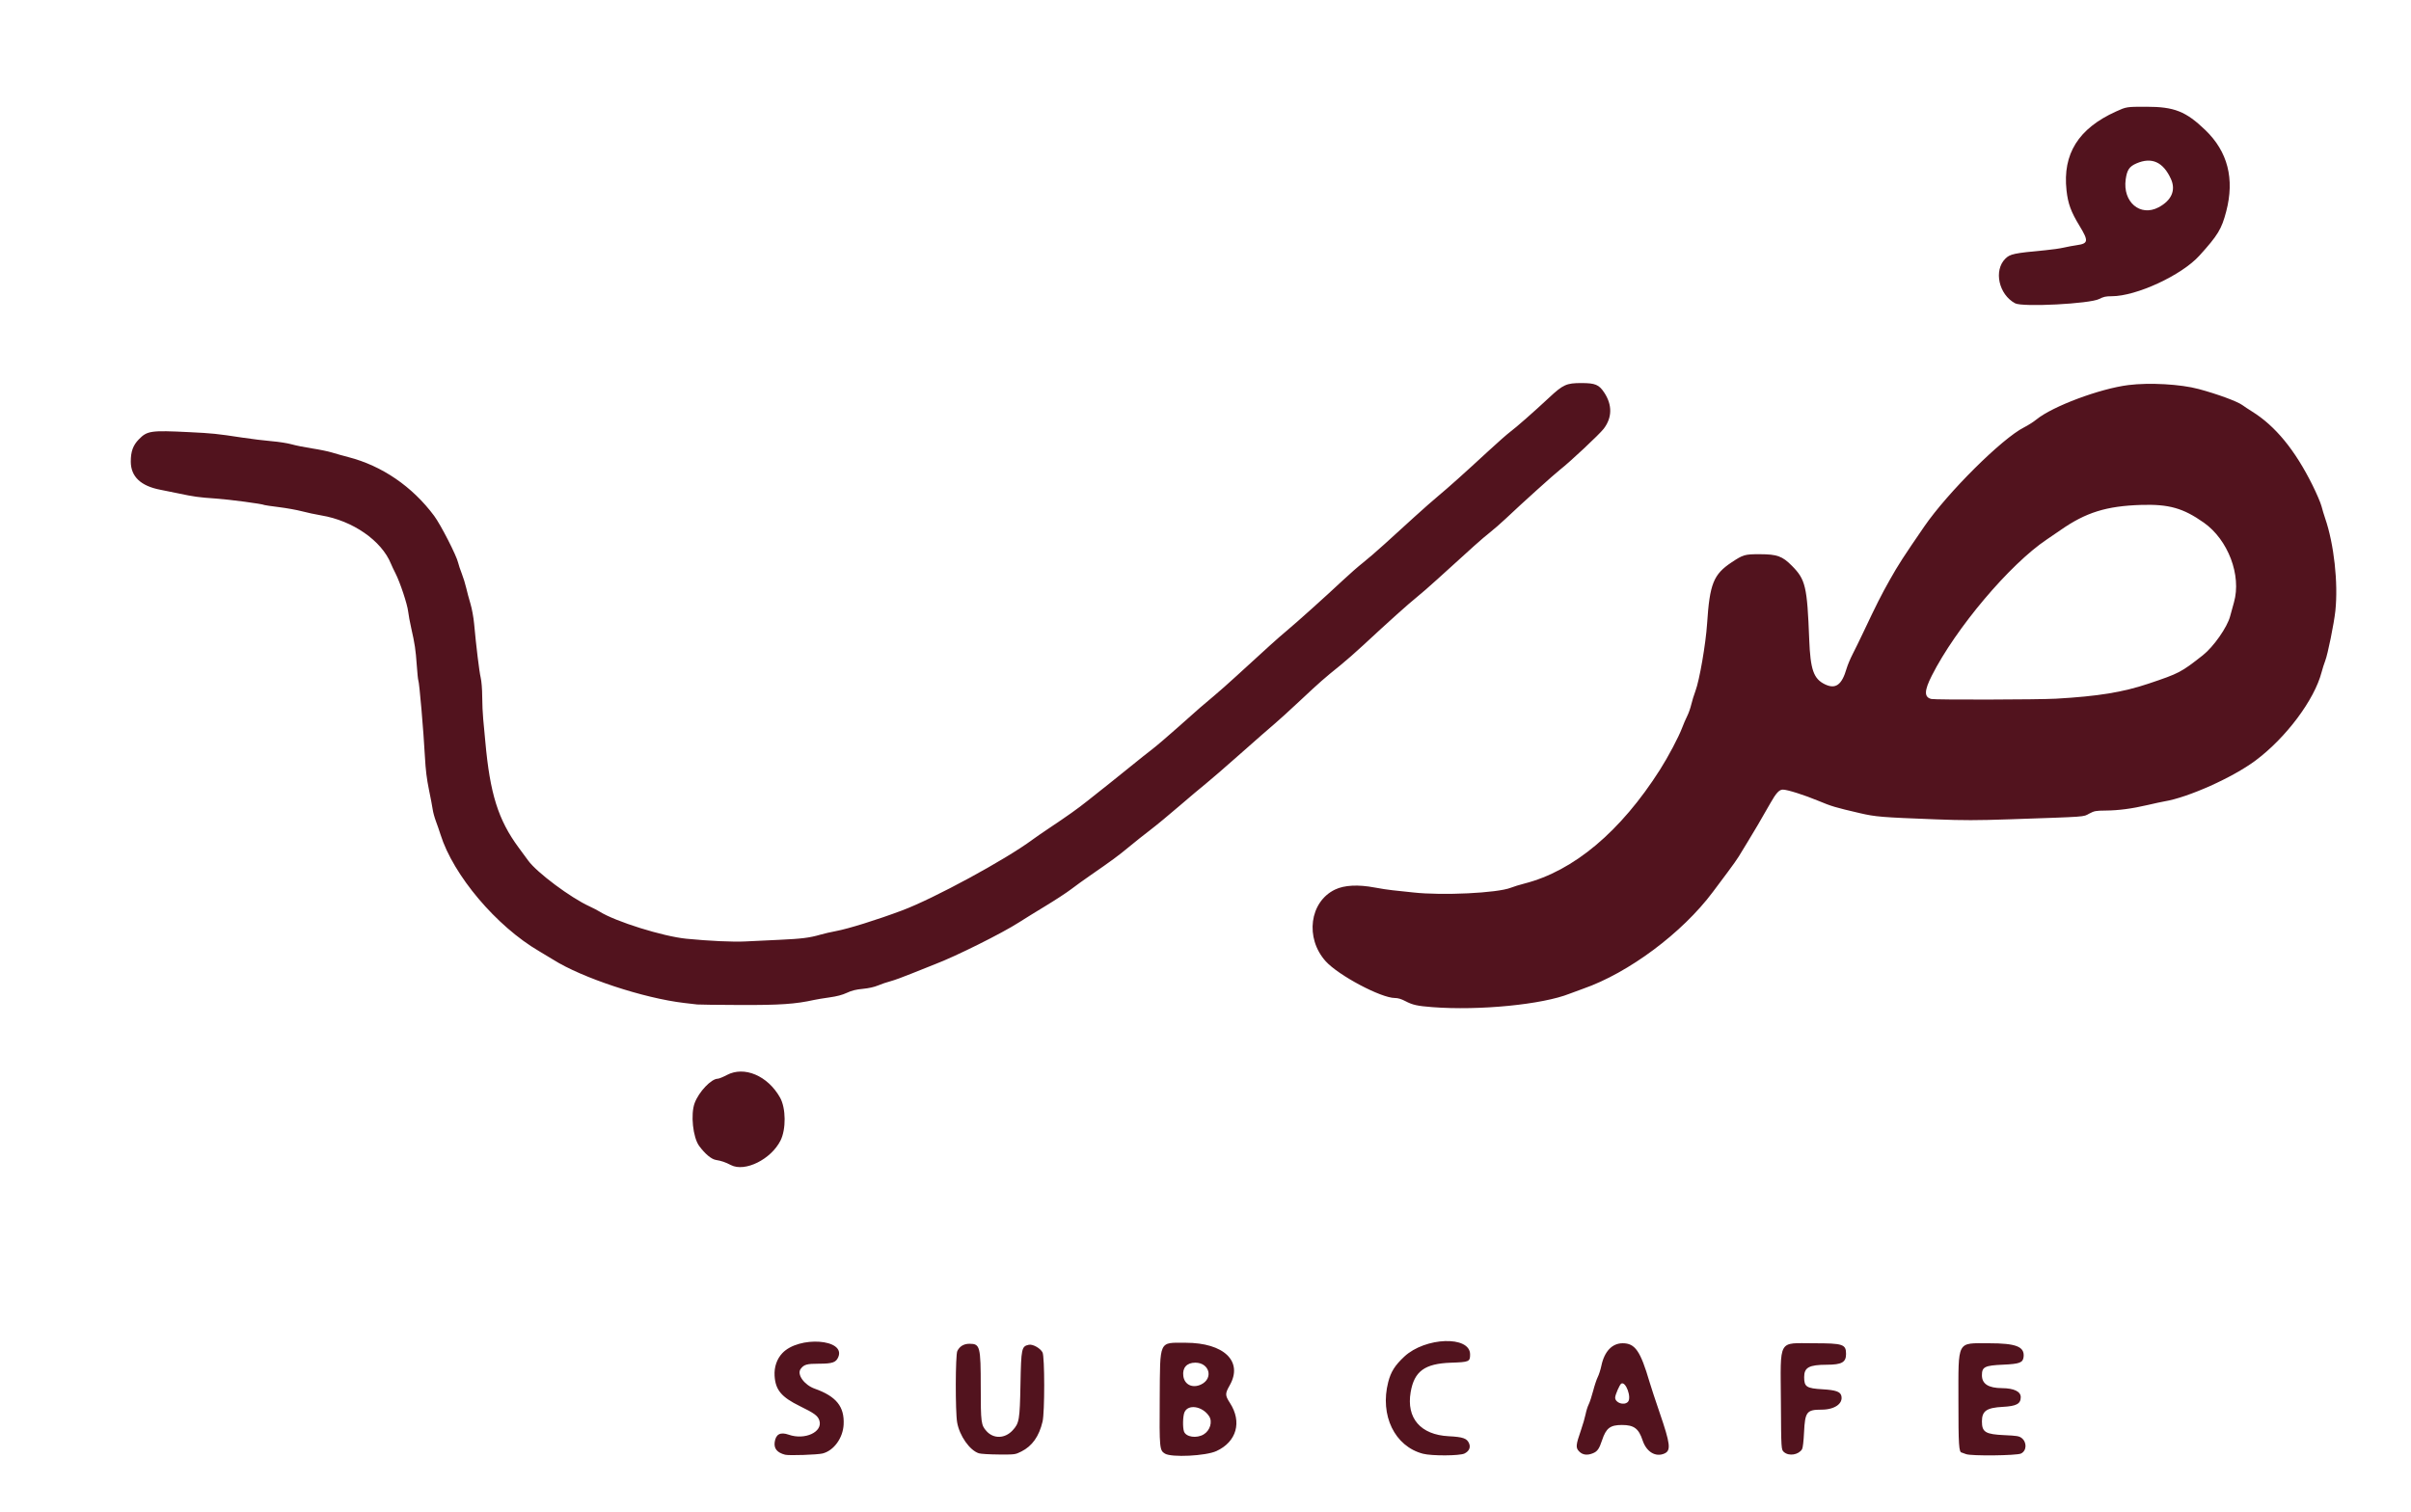
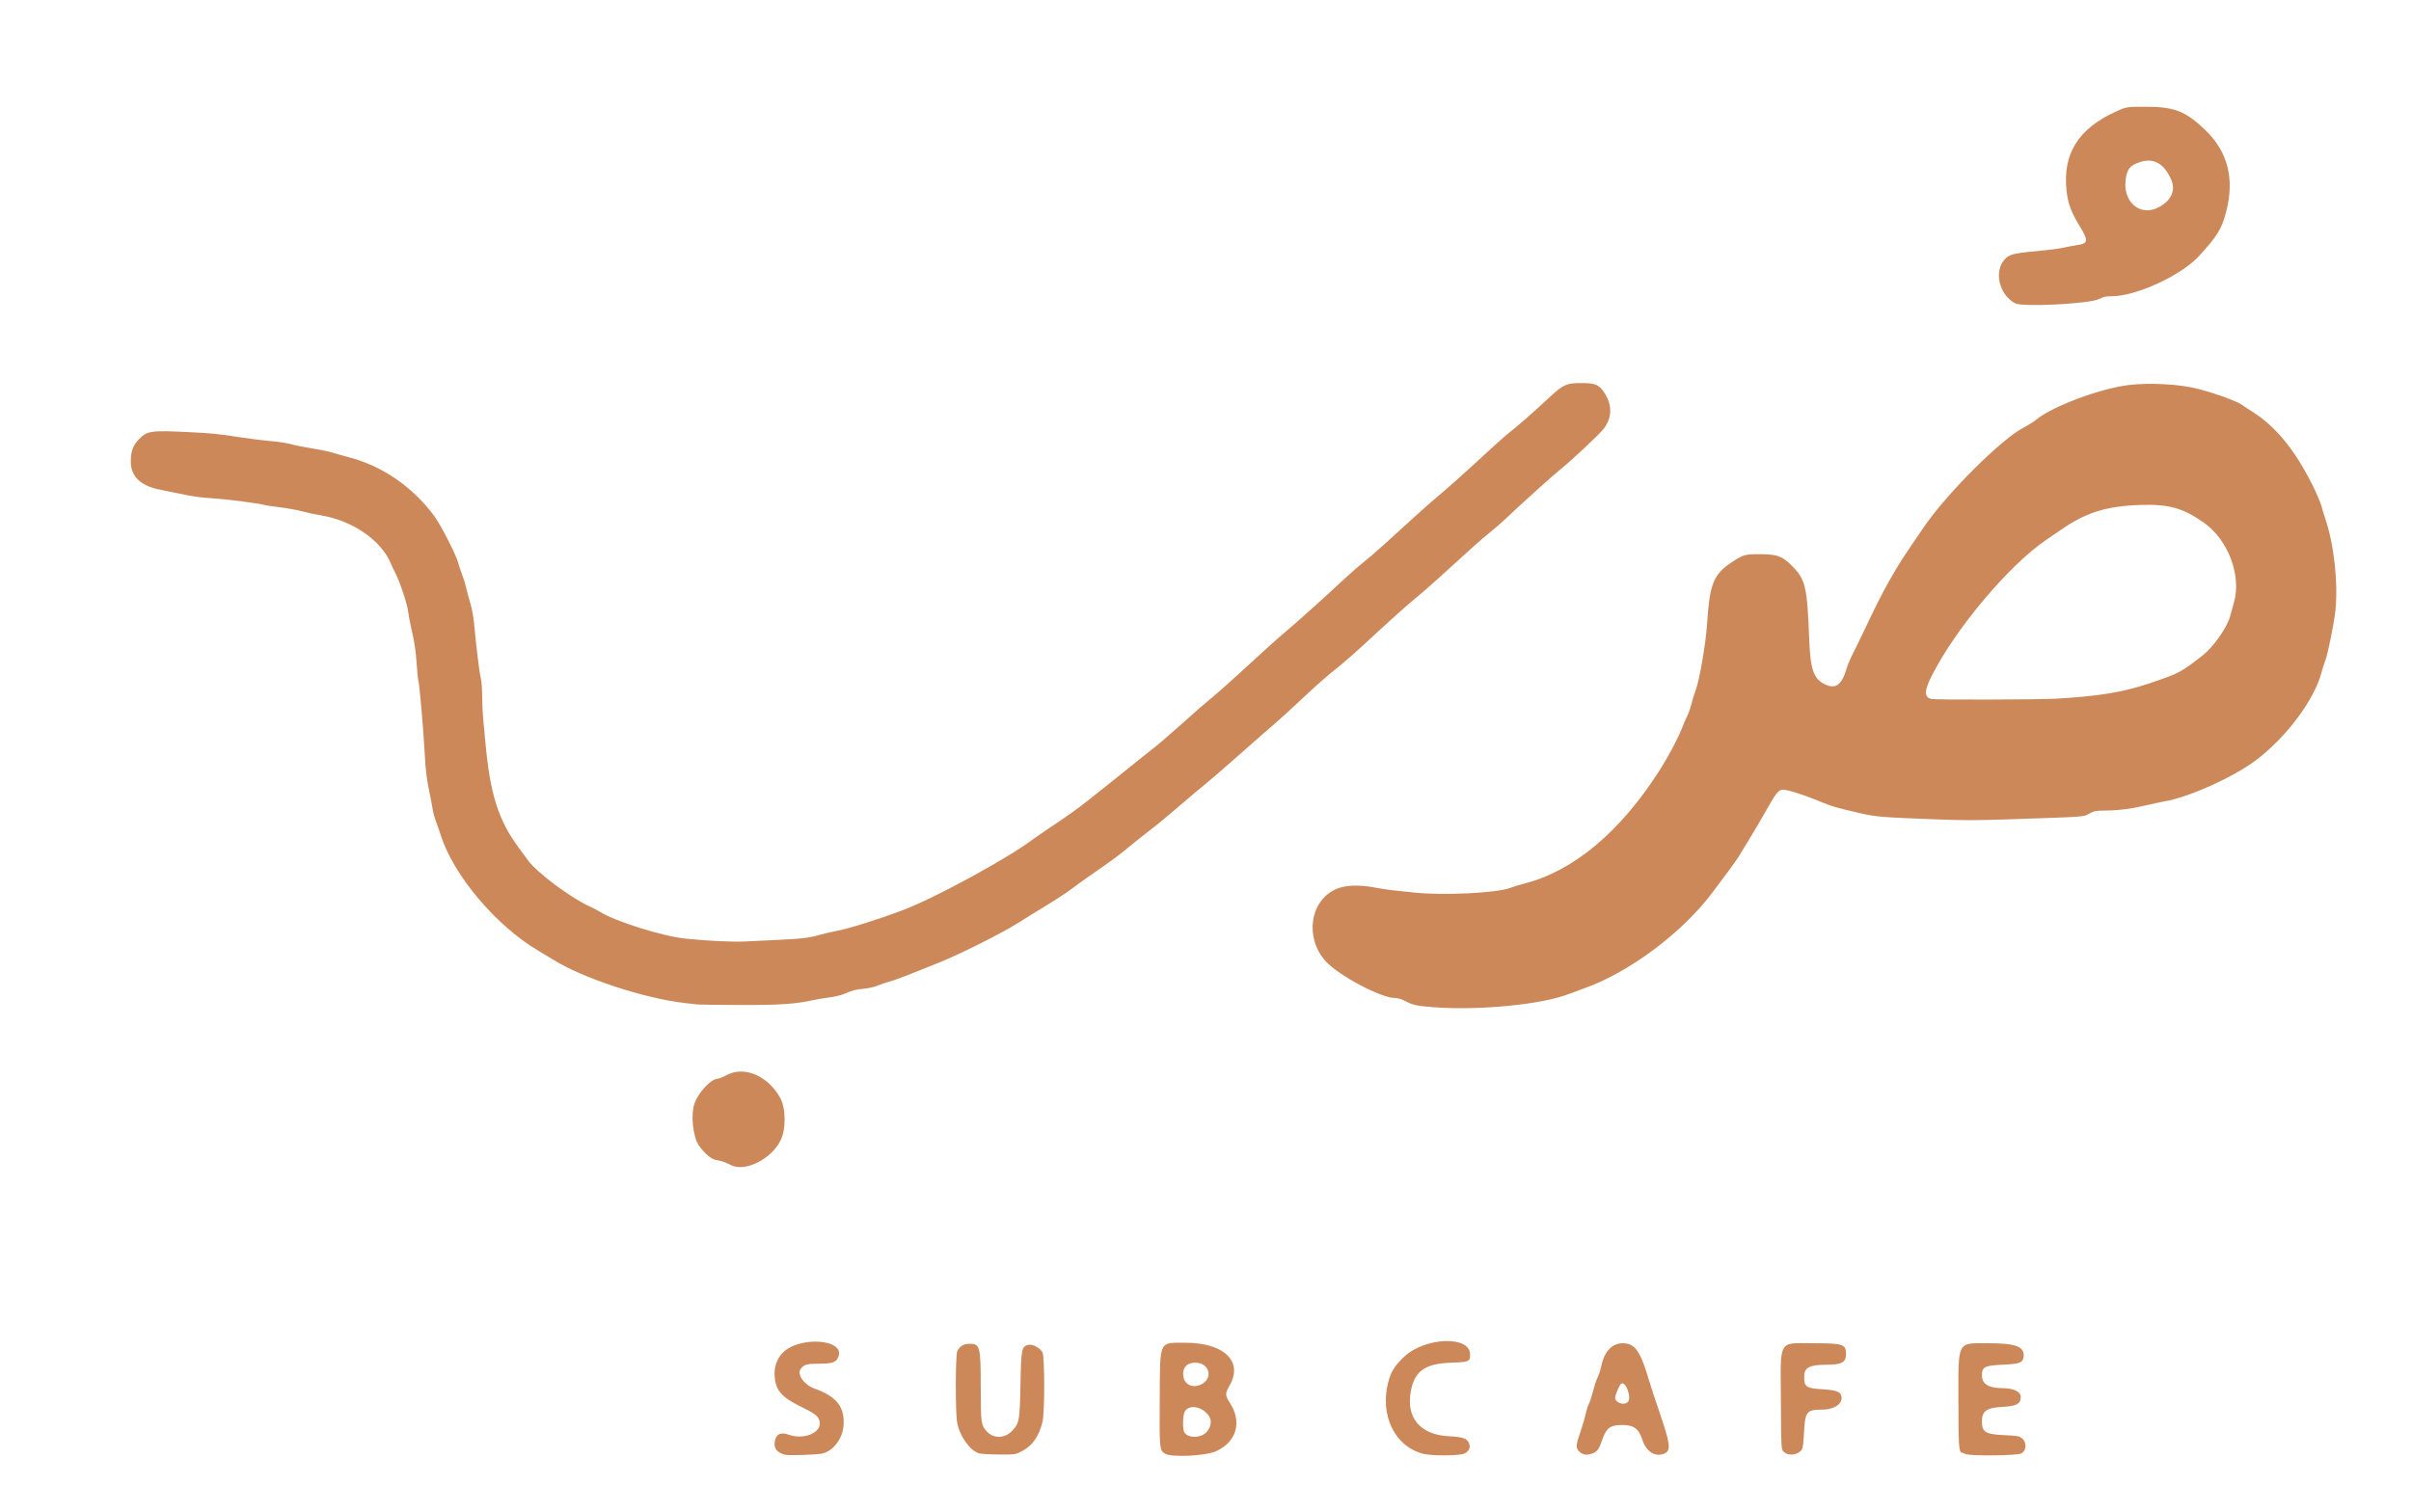
<svg xmlns="http://www.w3.org/2000/svg" width="2360" height="1480" viewBox="0 0 2360 1480">
-   <path fill="#52131E" fill-rule="evenodd" d="M768.50,1424.12C760.76,1422.12 757.45,1418.15 758.29,1411.88C759.34,1404.03 763.82,1401.62 772.00,1404.50C787.88,1410.10 805.72,1401.78 802.00,1390.51C800.50,1385.96 797.08,1383.45 783.02,1376.58C764.88,1367.71 759.04,1360.72 758.21,1346.86C757.70,1338.30 760.42,1330.34 765.81,1324.66C781.98,1307.57 827.97,1310.79 820.57,1328.48C818.36,1333.78 814.85,1335.00 801.80,1335.01C789.62,1335.03 786.96,1335.79 783.72,1340.16C779.80,1345.44 787.20,1355.81 797.50,1359.47C818.56,1366.94 826.67,1377.01 825.79,1394.54C825.12,1407.79 816.21,1420.08 805.24,1422.89C800.25,1424.16 772.29,1425.10 768.50,1424.12Z M1140.30,1423.04C1135.02,1419.82 1134.85,1418.00 1135.19,1369.00C1135.59,1311.10 1134.02,1314.50 1160.46,1314.50C1198.06,1314.50 1216.99,1332.70 1203.74,1356.10C1199.06,1364.35 1199.08,1365.93 1203.92,1373.43C1215.95,1392.04 1210.48,1411.48 1190.64,1420.56C1180.24,1425.33 1146.75,1426.98 1140.30,1423.04Z M1392.92,1423.16C1365.20,1415.94 1350.46,1385.59 1358.85,1353.00C1361.43,1342.97 1365.42,1336.64 1374.54,1328.11C1395.05,1308.92 1439.00,1307.41 1439.00,1325.89C1439.00,1333.06 1438.14,1333.43 1420.33,1334.03C1394.56,1334.90 1384.33,1342.37 1380.82,1362.87C1376.46,1388.30 1390.51,1404.60 1418.00,1406.01C1432.15,1406.74 1435.96,1408.09 1438.04,1413.09C1439.68,1417.06 1437.97,1420.74 1433.46,1422.96C1428.81,1425.24 1401.44,1425.38 1392.92,1423.16Z M1924.50,1423.55C1922.30,1422.71 1920.40,1422.02 1920.28,1422.02C1917.45,1421.83 1917.00,1414.91 1917.00,1371.52C1917.00,1311.31 1915.05,1315.00 1946.88,1315.00C1973.37,1315.00 1981.80,1318.28 1980.81,1328.21C1980.23,1334.00 1976.99,1335.25 1960.79,1335.96C1942.79,1336.74 1940.00,1338.13 1940.00,1346.29C1940.00,1354.79 1946.31,1358.85 1959.68,1358.94C1971.31,1359.02 1978.00,1362.23 1978.00,1367.74C1978.00,1374.28 1973.80,1376.56 1960.47,1377.26C1944.57,1378.10 1940.00,1381.28 1940.00,1391.50C1940.00,1402.05 1943.44,1404.14 1962.23,1404.97C1973.95,1405.49 1976.36,1405.88 1978.72,1407.64C1984.23,1411.76 1983.93,1420.32 1978.18,1422.98C1973.78,1425.01 1929.60,1425.48 1924.50,1423.55Z M958.17,1422.73C949.22,1419.87 939.18,1405.59 936.89,1392.45C935.04,1381.88 935.18,1326.42 937.07,1322.59C939.35,1317.95 943.46,1315.50 948.97,1315.50C959.34,1315.50 959.99,1318.01 960.00,1358.00C960.01,1392.73 960.33,1395.15 965.67,1401.06C972.59,1408.72 983.66,1408.41 991.13,1400.34C997.70,1393.23 998.21,1390.30 998.89,1355.00C999.57,1319.83 999.95,1318.05 1007.03,1316.49C1010.87,1315.65 1018.33,1319.80 1020.49,1323.99C1022.64,1328.14 1022.66,1382.56 1020.52,1391.63C1017.10,1406.15 1010.36,1415.66 999.74,1420.97C993.71,1423.98 993.59,1424.00 977.59,1423.90C968.74,1423.84 960.00,1423.32 958.17,1422.73Z M1545.84,1420.99C1542.20,1417.35 1542.41,1414.76 1547.55,1400.00C1549.37,1394.78 1551.39,1387.80 1552.05,1384.50C1552.70,1381.20 1554.07,1376.84 1555.10,1374.82C1556.13,1372.79 1558.09,1366.85 1559.45,1361.60C1560.81,1356.36 1562.85,1350.26 1563.97,1348.05C1565.10,1345.85 1566.69,1340.85 1567.51,1336.96C1570.45,1322.99 1578.03,1315.00 1588.35,1315.00C1600.51,1315.00 1605.70,1322.48 1614.67,1353.00C1616.04,1357.67 1620.49,1371.17 1624.55,1383.00C1635.01,1413.48 1635.79,1419.95 1629.34,1422.89C1620.70,1426.83 1611.62,1421.41 1607.87,1410.09C1604.01,1398.43 1599.41,1395.00 1587.64,1395.00C1576.09,1395.00 1572.10,1398.08 1568.14,1410.05C1565.42,1418.25 1563.62,1420.84 1559.40,1422.61C1553.79,1424.95 1549.26,1424.41 1545.84,1420.99Z M1746.31,1421.59C1743.50,1419.17 1743.50,1419.17 1743.22,1372.05C1742.85,1309.77 1739.90,1315.00 1775.43,1315.00C1804.07,1315.00 1807.00,1315.97 1807.00,1325.50C1807.00,1333.63 1802.80,1335.99 1788.28,1336.02C1770.77,1336.07 1766.00,1338.65 1766.00,1348.12C1766.00,1357.67 1768.22,1359.14 1784.05,1360.06C1796.80,1360.81 1801.38,1362.39 1802.38,1366.40C1804.31,1374.05 1795.83,1380.00 1783.00,1380.00C1768.48,1380.00 1766.86,1382.10 1765.89,1402.11C1765.47,1410.95 1764.69,1417.52 1763.93,1418.74C1760.48,1424.27 1751.17,1425.77 1746.31,1421.59Z M1178.15,1404.26C1184.43,1400.56 1187.09,1391.83 1183.56,1386.46C1177.05,1376.51 1162.87,1374.28 1159.38,1382.64C1157.78,1386.47 1157.55,1397.68 1158.99,1401.48C1161.04,1406.86 1171.22,1408.33 1178.15,1404.26Z M1593.43,1372.43C1597.42,1368.44 1591.37,1351.80 1586.93,1354.54C1585.36,1355.51 1581.00,1365.55 1581.00,1368.20C1581.00,1373.32 1589.61,1376.25 1593.43,1372.43Z M1175.62,1355.38C1188.02,1349.49 1183.95,1334.00 1170.00,1334.00C1161.69,1334.00 1157.20,1339.02 1158.29,1347.10C1159.42,1355.58 1167.28,1359.33 1175.62,1355.38Z M715.50,1140.58C709.91,1137.70 706.32,1136.47 700.66,1135.52C696.29,1134.79 690.01,1129.51 684.39,1121.85C678.23,1113.45 675.85,1090.79 679.99,1079.79C684.14,1068.74 696.20,1056.07 702.60,1056.02C703.75,1056.01 707.77,1054.37 711.52,1052.38C728.56,1043.34 751.54,1053.11 763.56,1074.50C769.35,1084.80 769.57,1105.49 764.00,1116.55C754.72,1134.99 729.18,1147.65 715.50,1140.58Z M1402.02,985.95C1387.27,984.81 1382.72,983.80 1375.60,980.05C1371.66,977.98 1368.37,977.00 1365.37,977.00C1351.82,977.00 1310.15,954.88 1297.67,941.06C1277.20,918.39 1281.85,882.79 1306.85,870.83C1315.93,866.48 1329.36,865.79 1345.52,868.83C1351.56,869.97 1359.42,871.18 1363.00,871.51C1366.58,871.85 1375.74,872.82 1383.37,873.68C1411.80,876.87 1465.60,874.28 1478.80,869.08C1481.61,867.97 1487.62,866.12 1492.17,864.96C1540.44,852.63 1586.31,814.11 1624.87,753.51C1632.91,740.88 1643.13,721.56 1646.47,712.69C1647.88,708.94 1650.15,703.66 1651.53,700.95C1652.90,698.24 1654.69,693.16 1655.50,689.67C1656.31,686.18 1658.15,680.21 1659.59,676.41C1663.53,666.00 1669.67,630.46 1670.99,610.45C1673.54,571.49 1677.22,562.32 1695.01,550.49C1706.33,542.97 1707.85,542.53 1722.50,542.55C1739.54,542.58 1744.61,544.40 1754.03,553.91C1767.38,567.38 1768.94,574.02 1770.95,626.00C1772.09,655.58 1775.23,664.54 1786.31,669.91C1796.78,674.98 1802.90,670.53 1807.54,654.47C1808.49,651.19 1811.13,644.90 1813.39,640.50C1815.66,636.10 1820.28,626.65 1823.67,619.50C1837.02,591.26 1841.25,582.89 1849.91,567.50C1858.17,552.83 1863.25,544.97 1883.56,515.43C1906.50,482.08 1959.68,429.24 1981.21,418.39C1985.03,416.47 1990.52,412.97 1993.42,410.61C2009.24,397.72 2055.32,380.49 2083.39,376.96C2104.05,374.37 2134.50,376.09 2152.18,380.84C2170.54,385.78 2190.02,392.95 2194.99,396.60C2196.92,398.01 2201.15,400.82 2204.39,402.83C2227.24,417.04 2246.45,440.45 2263.61,475.01C2267.58,483.00 2271.52,492.22 2272.38,495.51C2273.23,498.81 2274.84,504.14 2275.95,507.37C2284.64,532.58 2288.84,570.61 2285.97,598.00C2284.69,610.18 2278.49,640.69 2276.01,646.97C2274.96,649.63 2273.38,654.62 2272.48,658.06C2265.49,685.06 2237.68,722.24 2207.81,744.53C2185.49,761.18 2141.87,780.73 2118.50,784.55C2116.30,784.91 2109.10,786.47 2102.50,788.01C2086.76,791.68 2073.90,793.39 2061.00,793.51C2051.43,793.60 2050.02,793.86 2045.00,796.52C2038.77,799.82 2044.39,799.42 1967.23,802.06C1934.93,803.16 1922.05,803.17 1894.73,802.12C1841.31,800.07 1836.04,799.64 1820.50,796.04C1796.56,790.48 1792.86,789.39 1780.00,784.02C1766.25,778.29 1749.55,773.00 1745.18,773.00C1741.60,773.00 1738.58,776.26 1732.91,786.28C1723.97,802.05 1716.52,814.76 1710.49,824.50C1707.09,830.00 1703.25,836.30 1701.96,838.50C1700.66,840.70 1695.72,847.67 1690.98,854.00C1686.24,860.33 1679.77,868.97 1676.61,873.21C1646.66,913.32 1594.19,952.44 1549.50,967.98C1545.10,969.52 1539.23,971.68 1536.44,972.79C1509.90,983.42 1447.96,989.49 1402.02,985.95Z M682.50,983.35C680.85,983.16 675.23,982.51 670.00,981.90C630.24,977.30 569.68,957.31 541.50,939.47C538.75,937.73 532.53,933.99 527.67,931.15C485.88,906.75 443.67,856.81 431.20,817.00C430.08,813.42 428.06,807.58 426.71,804.00C425.36,800.42 423.94,795.25 423.56,792.50C423.17,789.75 421.51,780.98 419.86,773.00C417.71,762.58 416.61,753.58 415.94,741.00C414.58,715.41 410.44,667.52 409.44,665.90C409.16,665.45 408.50,658.88 407.96,651.29C406.87,635.94 406.03,630.33 402.55,615.00C401.24,609.23 399.87,601.80 399.50,598.50C398.72,591.51 391.57,569.98 387.18,561.42C385.51,558.16 383.48,553.85 382.66,551.84C373.49,529.26 345.32,509.72 314.50,504.57C309.00,503.65 300.45,501.82 295.50,500.51C290.55,499.20 280.43,497.38 273.00,496.46C265.57,495.54 259.21,494.61 258.85,494.40C256.99,493.27 224.46,488.96 210.82,488.03C194.59,486.92 189.75,486.25 174.50,483.00C169.55,481.94 161.72,480.36 157.09,479.48C137.79,475.80 128.07,466.60 128.02,451.93C127.99,442.08 130.19,435.96 135.88,430.12C144.10,421.69 147.55,421.19 185.00,423.04C208.19,424.18 211.95,424.57 237.00,428.37C246.07,429.75 259.12,431.35 266.00,431.92C272.88,432.50 281.61,433.87 285.42,434.96C289.23,436.06 298.23,437.86 305.42,438.97C312.61,440.08 321.43,441.90 325.00,443.01C328.57,444.12 335.77,446.14 341.00,447.49C373.99,456.01 403.62,476.30 424.97,505.00C431.44,513.69 447.03,544.18 448.49,551.00C448.91,552.92 450.48,557.65 452.00,561.50C453.51,565.35 455.47,571.65 456.34,575.50C457.22,579.35 459.09,586.33 460.50,591.00C461.93,595.72 463.52,604.40 464.08,610.50C466.11,632.75 469.11,657.38 470.52,663.36C471.36,666.93 471.99,674.73 472.01,682.00C472.04,688.88 472.47,698.77 472.99,704.00C473.50,709.23 474.43,719.12 475.05,726.00C479.63,777.04 487.67,802.63 507.65,829.73C510.80,834.01 515.05,839.79 517.10,842.58C525.64,854.27 558.52,878.81 576.88,887.22C580.38,888.82 584.88,891.16 586.88,892.41C602.47,902.20 648.95,916.73 671.91,918.99C694.35,921.19 717.31,922.25 729.50,921.64C736.65,921.28 751.73,920.56 763.00,920.04C784.74,919.04 792.52,918.06 803.00,915.01C806.58,913.97 813.33,912.41 818.00,911.55C830.25,909.29 858.15,900.60 883.00,891.29C914.14,879.63 984.12,841.66 1010.50,822.10C1013.25,820.07 1020.00,815.39 1025.50,811.72C1045.51,798.35 1054.53,791.94 1064.42,784.07C1069.96,779.65 1080.12,771.58 1087.00,766.14C1093.88,760.69 1104.00,752.56 1109.50,748.05C1115.00,743.55 1123.10,737.11 1127.50,733.75C1131.90,730.38 1143.34,720.62 1152.93,712.06C1173.65,693.56 1178.23,689.57 1188.58,681.00C1192.90,677.42 1202.80,668.65 1210.59,661.50C1240.18,634.33 1251.34,624.28 1259.29,617.65C1269.59,609.05 1297.56,583.93 1314.00,568.52C1320.88,562.08 1329.88,554.19 1334.00,550.99C1338.12,547.79 1347.85,539.39 1355.61,532.34C1363.37,525.28 1376.42,513.41 1384.61,505.96C1392.80,498.51 1403.33,489.24 1408.00,485.37C1417.73,477.30 1433.35,463.31 1456.85,441.60C1465.84,433.29 1475.51,424.79 1478.33,422.69C1484.08,418.43 1501.38,403.22 1516.32,389.29C1530.05,376.49 1533.34,375.00 1547.81,375.00C1561.53,375.00 1565.19,376.53 1570.39,384.46C1578.31,396.54 1578.09,408.90 1569.77,419.76C1565.57,425.24 1536.68,452.31 1527.04,459.80C1521.37,464.21 1489.33,493.09 1474.04,507.59C1469.34,512.04 1462.12,518.33 1458.00,521.58C1451.04,527.05 1442.09,535.02 1407.04,566.98C1399.63,573.73 1390.41,581.76 1386.54,584.83C1379.37,590.51 1357.92,609.77 1334.50,631.55C1327.35,638.20 1317.22,647.08 1312.00,651.29C1295.97,664.22 1292.15,667.57 1272.50,685.97C1262.05,695.76 1250.84,705.95 1247.59,708.63C1244.34,711.31 1229.49,724.31 1214.59,737.52C1199.69,750.73 1184.12,764.21 1180.00,767.47C1175.88,770.74 1164.41,780.40 1154.51,788.93C1144.62,797.47 1131.78,808.07 1125.98,812.48C1120.19,816.89 1110.73,824.41 1104.97,829.20C1094.72,837.71 1088.23,842.49 1067.00,857.15C1061.22,861.14 1052.89,867.15 1048.48,870.51C1044.07,873.86 1032.82,881.23 1023.48,886.87C1014.14,892.52 1002.45,899.75 997.50,902.93C980.87,913.64 935.19,936.39 915.00,944.02C910.88,945.58 900.87,949.57 892.76,952.90C884.66,956.22 875.21,959.67 871.77,960.56C868.32,961.45 862.83,963.31 859.56,964.69C855.77,966.28 850.32,967.50 844.52,968.05C837.77,968.69 833.75,969.69 828.96,971.93C824.51,974.01 819.23,975.40 811.99,976.41C806.21,977.22 799.46,978.33 796.99,978.88C778.63,982.96 763.37,984.00 724.26,983.85C702.94,983.77 684.15,983.54 682.50,983.35Z M2012.50,683.99C2053.70,681.64 2077.93,677.70 2103.00,669.29C2133.12,659.18 2134.89,658.25 2156.19,641.51C2166.71,633.24 2180.19,613.98 2182.97,603.25C2183.65,600.64 2185.34,594.48 2186.73,589.58C2194.18,563.22 2180.98,528.40 2157.17,511.62C2136.99,497.40 2123.00,493.45 2095.83,494.30C2061.85,495.37 2041.69,501.66 2017.00,518.90C2013.42,521.39 2007.35,525.55 2003.50,528.12C1967.29,552.38 1914.44,614.97 1890.96,661.40C1883.44,676.25 1883.32,682.53 1890.50,684.28C1894.28,685.20 1995.51,684.96 2012.50,683.99Z M1972.50,296.93C1956.48,288.33 1951.31,264.84 1962.90,253.26C1967.51,248.64 1971.34,247.83 2002.00,244.98C2008.33,244.39 2016.40,243.24 2019.95,242.42C2023.50,241.60 2029.27,240.53 2032.77,240.03C2044.23,238.41 2044.59,235.99 2035.54,221.12C2027.12,207.28 2024.22,199.35 2022.80,186.32C2018.90,150.67 2034.49,125.80 2071.14,109.20C2081.50,104.50 2081.50,104.50 2101.00,104.50C2128.30,104.50 2139.69,109.02 2158.78,127.42C2180.66,148.53 2187.46,175.12 2179.12,207.00C2174.58,224.35 2170.99,230.27 2152.85,250.29C2135.46,269.49 2091.14,290.00 2067.06,290.00C2061.30,290.00 2059.00,290.51 2054.83,292.68C2045.79,297.41 1979.74,300.82 1972.50,296.93Z M2112.98,202.93C2125.65,196.18 2129.99,186.19 2125.03,175.25C2117.44,158.54 2106.22,153.47 2091.22,159.98C2084.28,162.99 2082.03,166.34 2080.74,175.57C2077.62,197.77 2095.00,212.51 2112.98,202.93Z" />
+   <path fill="#CD885A" fill-rule="evenodd" d="M768.50,1424.12C760.76,1422.12 757.45,1418.15 758.29,1411.88C759.34,1404.03 763.82,1401.62 772.00,1404.50C787.88,1410.10 805.72,1401.78 802.00,1390.51C800.50,1385.96 797.08,1383.45 783.02,1376.58C764.88,1367.71 759.04,1360.72 758.21,1346.86C757.70,1338.30 760.42,1330.34 765.81,1324.66C781.98,1307.57 827.97,1310.79 820.57,1328.48C818.36,1333.78 814.85,1335.00 801.80,1335.01C789.62,1335.03 786.96,1335.79 783.72,1340.16C779.80,1345.44 787.20,1355.81 797.50,1359.47C818.56,1366.94 826.67,1377.01 825.79,1394.54C825.12,1407.79 816.21,1420.08 805.24,1422.89C800.25,1424.16 772.29,1425.10 768.50,1424.12Z M1140.30,1423.04C1135.02,1419.82 1134.85,1418.00 1135.19,1369.00C1135.59,1311.10 1134.02,1314.50 1160.46,1314.50C1198.06,1314.50 1216.99,1332.70 1203.74,1356.10C1199.06,1364.35 1199.08,1365.93 1203.92,1373.43C1215.95,1392.04 1210.48,1411.48 1190.64,1420.56C1180.24,1425.33 1146.75,1426.98 1140.30,1423.04Z M1392.92,1423.16C1365.20,1415.94 1350.46,1385.59 1358.85,1353.00C1361.43,1342.97 1365.42,1336.64 1374.54,1328.11C1395.05,1308.92 1439.00,1307.41 1439.00,1325.89C1439.00,1333.06 1438.14,1333.43 1420.33,1334.03C1394.56,1334.90 1384.33,1342.37 1380.82,1362.87C1376.46,1388.30 1390.51,1404.60 1418.00,1406.01C1432.15,1406.74 1435.96,1408.09 1438.04,1413.09C1439.68,1417.06 1437.97,1420.74 1433.46,1422.96C1428.81,1425.24 1401.44,1425.38 1392.92,1423.16Z M1924.50,1423.55C1922.30,1422.71 1920.40,1422.02 1920.28,1422.02C1917.45,1421.83 1917.00,1414.91 1917.00,1371.52C1917.00,1311.31 1915.05,1315.00 1946.88,1315.00C1973.37,1315.00 1981.80,1318.28 1980.81,1328.21C1980.23,1334.00 1976.99,1335.25 1960.79,1335.96C1942.79,1336.74 1940.00,1338.13 1940.00,1346.29C1940.00,1354.79 1946.31,1358.85 1959.68,1358.94C1971.31,1359.02 1978.00,1362.23 1978.00,1367.74C1978.00,1374.28 1973.80,1376.56 1960.47,1377.26C1944.57,1378.10 1940.00,1381.28 1940.00,1391.50C1940.00,1402.05 1943.44,1404.14 1962.23,1404.97C1973.95,1405.49 1976.36,1405.88 1978.72,1407.64C1984.23,1411.76 1983.93,1420.32 1978.18,1422.98C1973.78,1425.01 1929.60,1425.48 1924.50,1423.55Z M958.17,1422.73C949.22,1419.87 939.18,1405.59 936.89,1392.45C935.04,1381.88 935.18,1326.42 937.07,1322.59C939.35,1317.95 943.46,1315.50 948.97,1315.50C959.34,1315.50 959.99,1318.01 960.00,1358.00C960.01,1392.73 960.33,1395.15 965.67,1401.06C972.59,1408.72 983.66,1408.41 991.13,1400.34C997.70,1393.23 998.21,1390.30 998.89,1355.00C999.57,1319.83 999.95,1318.05 1007.03,1316.49C1010.87,1315.65 1018.33,1319.80 1020.49,1323.99C1022.64,1328.14 1022.66,1382.56 1020.52,1391.63C1017.10,1406.15 1010.36,1415.66 999.74,1420.97C993.71,1423.98 993.59,1424.00 977.59,1423.90C968.74,1423.84 960.00,1423.32 958.17,1422.73Z M1545.84,1420.99C1542.20,1417.35 1542.41,1414.76 1547.55,1400.00C1549.37,1394.78 1551.39,1387.80 1552.05,1384.50C1552.70,1381.20 1554.07,1376.84 1555.10,1374.82C1556.13,1372.79 1558.09,1366.85 1559.45,1361.60C1560.81,1356.36 1562.85,1350.26 1563.97,1348.05C1565.10,1345.85 1566.69,1340.85 1567.51,1336.96C1570.45,1322.99 1578.03,1315.00 1588.35,1315.00C1600.51,1315.00 1605.70,1322.48 1614.67,1353.00C1616.04,1357.67 1620.49,1371.17 1624.55,1383.00C1635.01,1413.48 1635.79,1419.95 1629.34,1422.89C1620.70,1426.83 1611.62,1421.41 1607.87,1410.09C1604.01,1398.43 1599.41,1395.00 1587.64,1395.00C1576.09,1395.00 1572.10,1398.08 1568.14,1410.05C1565.42,1418.25 1563.62,1420.84 1559.40,1422.61C1553.79,1424.95 1549.26,1424.41 1545.84,1420.99Z M1746.31,1421.59C1743.50,1419.17 1743.50,1419.17 1743.22,1372.05C1742.85,1309.77 1739.90,1315.00 1775.43,1315.00C1804.07,1315.00 1807.00,1315.97 1807.00,1325.50C1807.00,1333.63 1802.80,1335.99 1788.28,1336.02C1770.77,1336.07 1766.00,1338.65 1766.00,1348.12C1766.00,1357.67 1768.22,1359.14 1784.05,1360.06C1796.80,1360.81 1801.38,1362.39 1802.38,1366.40C1804.31,1374.05 1795.83,1380.00 1783.00,1380.00C1768.48,1380.00 1766.86,1382.10 1765.89,1402.11C1765.47,1410.95 1764.69,1417.52 1763.93,1418.74C1760.48,1424.27 1751.17,1425.77 1746.31,1421.59Z M1178.15,1404.26C1184.43,1400.56 1187.09,1391.83 1183.56,1386.46C1177.05,1376.51 1162.87,1374.28 1159.38,1382.64C1157.78,1386.47 1157.55,1397.68 1158.99,1401.48C1161.04,1406.86 1171.22,1408.33 1178.15,1404.26Z M1593.43,1372.43C1597.42,1368.44 1591.37,1351.80 1586.93,1354.54C1585.36,1355.51 1581.00,1365.55 1581.00,1368.20C1581.00,1373.32 1589.61,1376.25 1593.43,1372.43Z M1175.62,1355.38C1188.02,1349.49 1183.95,1334.00 1170.00,1334.00C1161.69,1334.00 1157.20,1339.02 1158.29,1347.10C1159.42,1355.58 1167.28,1359.33 1175.62,1355.38Z M715.50,1140.58C709.91,1137.70 706.32,1136.47 700.66,1135.52C696.29,1134.79 690.01,1129.51 684.39,1121.85C678.23,1113.45 675.85,1090.79 679.99,1079.79C684.14,1068.74 696.20,1056.07 702.60,1056.02C703.75,1056.01 707.77,1054.37 711.52,1052.38C728.56,1043.34 751.54,1053.11 763.56,1074.50C769.35,1084.80 769.57,1105.49 764.00,1116.55C754.72,1134.99 729.18,1147.65 715.50,1140.58Z M1402.02,985.95C1387.27,984.81 1382.72,983.80 1375.60,980.05C1371.66,977.98 1368.37,977.00 1365.37,977.00C1351.82,977.00 1310.15,954.88 1297.67,941.06C1277.20,918.39 1281.85,882.79 1306.85,870.83C1315.93,866.48 1329.36,865.79 1345.52,868.83C1351.56,869.97 1359.42,871.18 1363.00,871.51C1366.58,871.85 1375.74,872.82 1383.37,873.68C1411.80,876.87 1465.60,874.28 1478.80,869.08C1481.61,867.97 1487.62,866.12 1492.17,864.96C1540.44,852.63 1586.31,814.11 1624.87,753.51C1632.91,740.88 1643.13,721.56 1646.47,712.69C1647.88,708.94 1650.15,703.66 1651.53,700.95C1652.90,698.24 1654.69,693.16 1655.50,689.67C1656.31,686.18 1658.15,680.21 1659.59,676.41C1663.53,666.00 1669.67,630.46 1670.99,610.45C1673.54,571.49 1677.22,562.32 1695.01,550.49C1706.33,542.97 1707.85,542.53 1722.50,542.55C1739.54,542.58 1744.61,544.40 1754.03,553.91C1767.38,567.38 1768.94,574.02 1770.95,626.00C1772.09,655.58 1775.23,664.54 1786.31,669.91C1796.78,674.98 1802.90,670.53 1807.54,654.47C1808.49,651.19 1811.13,644.90 1813.39,640.50C1815.66,636.10 1820.28,626.65 1823.67,619.50C1837.02,591.26 1841.25,582.89 1849.91,567.50C1858.17,552.83 1863.25,544.97 1883.56,515.43C1906.50,482.08 1959.68,429.24 1981.21,418.39C1985.03,416.47 1990.52,412.97 1993.42,410.61C2009.24,397.72 2055.32,380.49 2083.39,376.96C2104.05,374.37 2134.50,376.09 2152.18,380.84C2170.54,385.78 2190.02,392.95 2194.99,396.60C2196.92,398.01 2201.15,400.82 2204.39,402.83C2227.24,417.04 2246.45,440.45 2263.61,475.01C2267.58,483.00 2271.52,492.22 2272.38,495.51C2273.23,498.81 2274.84,504.14 2275.95,507.37C2284.64,532.58 2288.84,570.61 2285.97,598.00C2284.69,610.18 2278.49,640.69 2276.01,646.97C2274.96,649.63 2273.38,654.62 2272.48,658.06C2265.49,685.06 2237.68,722.24 2207.81,744.53C2185.49,761.18 2141.87,780.73 2118.50,784.55C2116.30,784.91 2109.10,786.47 2102.50,788.01C2086.76,791.68 2073.90,793.39 2061.00,793.51C2051.43,793.60 2050.02,793.86 2045.00,796.52C2038.77,799.82 2044.39,799.42 1967.23,802.06C1934.93,803.16 1922.05,803.17 1894.73,802.12C1841.31,800.07 1836.04,799.64 1820.50,796.04C1796.56,790.48 1792.86,789.39 1780.00,784.02C1766.25,778.29 1749.55,773.00 1745.18,773.00C1741.60,773.00 1738.58,776.26 1732.91,786.28C1723.97,802.05 1716.52,814.76 1710.49,824.50C1707.09,830.00 1703.25,836.30 1701.96,838.50C1700.66,840.70 1695.72,847.67 1690.98,854.00C1686.24,860.33 1679.77,868.97 1676.61,873.21C1646.66,913.32 1594.19,952.44 1549.50,967.98C1545.10,969.52 1539.23,971.68 1536.44,972.79C1509.90,983.42 1447.96,989.49 1402.02,985.95Z M682.50,983.35C680.85,983.16 675.23,982.51 670.00,981.90C630.24,977.30 569.68,957.31 541.50,939.47C538.75,937.73 532.53,933.99 527.67,931.15C485.88,906.75 443.67,856.81 431.20,817.00C430.08,813.42 428.06,807.58 426.71,804.00C425.36,800.42 423.94,795.25 423.56,792.50C423.17,789.75 421.51,780.98 419.86,773.00C417.71,762.58 416.61,753.58 415.94,741.00C414.58,715.41 410.44,667.52 409.44,665.90C409.16,665.45 408.50,658.88 407.96,651.29C406.87,635.94 406.03,630.33 402.55,615.00C401.24,609.23 399.87,601.80 399.50,598.50C398.72,591.51 391.57,569.98 387.18,561.42C385.51,558.16 383.48,553.85 382.66,551.84C373.49,529.26 345.32,509.72 314.50,504.57C309.00,503.65 300.45,501.82 295.50,500.51C290.55,499.20 280.43,497.38 273.00,496.46C265.57,495.54 259.21,494.61 258.85,494.40C256.99,493.27 224.46,488.96 210.82,488.03C194.59,486.92 189.75,486.25 174.50,483.00C169.55,481.94 161.72,480.36 157.09,479.48C137.79,475.80 128.07,466.60 128.02,451.93C127.99,442.08 130.19,435.96 135.88,430.12C144.10,421.69 147.55,421.19 185.00,423.04C208.19,424.18 211.95,424.57 237.00,428.37C246.07,429.75 259.12,431.35 266.00,431.92C272.88,432.50 281.61,433.87 285.42,434.96C289.23,436.06 298.23,437.86 305.42,438.97C312.61,440.08 321.43,441.90 325.00,443.01C328.57,444.12 335.77,446.14 341.00,447.49C373.99,456.01 403.62,476.30 424.97,505.00C431.44,513.69 447.03,544.18 448.49,551.00C448.91,552.92 450.48,557.65 452.00,561.50C453.51,565.35 455.47,571.65 456.34,575.50C457.22,579.35 459.09,586.33 460.50,591.00C461.93,595.72 463.52,604.40 464.08,610.50C466.11,632.75 469.11,657.38 470.52,663.36C471.36,666.93 471.99,674.73 472.01,682.00C472.04,688.88 472.47,698.77 472.99,704.00C473.50,709.23 474.43,719.12 475.05,726.00C479.63,777.04 487.67,802.63 507.65,829.73C510.80,834.01 515.05,839.79 517.10,842.58C525.64,854.27 558.52,878.81 576.88,887.22C580.38,888.82 584.88,891.16 586.88,892.41C602.47,902.20 648.95,916.73 671.91,918.99C694.35,921.19 717.31,922.25 729.50,921.64C736.65,921.28 751.73,920.56 763.00,920.04C784.74,919.04 792.52,918.06 803.00,915.01C806.58,913.97 813.33,912.41 818.00,911.55C830.25,909.29 858.15,900.60 883.00,891.29C914.14,879.63 984.12,841.66 1010.50,822.10C1013.25,820.07 1020.00,815.39 1025.50,811.72C1045.51,798.35 1054.53,791.94 1064.42,784.07C1069.96,779.65 1080.12,771.58 1087.00,766.14C1093.88,760.69 1104.00,752.56 1109.50,748.05C1115.00,743.55 1123.10,737.11 1127.50,733.75C1131.90,730.38 1143.34,720.62 1152.93,712.06C1173.65,693.56 1178.23,689.57 1188.58,681.00C1192.90,677.42 1202.80,668.65 1210.59,661.50C1240.18,634.33 1251.34,624.28 1259.29,617.65C1269.59,609.05 1297.56,583.93 1314.00,568.52C1320.88,562.08 1329.88,554.19 1334.00,550.99C1338.12,547.79 1347.85,539.39 1355.61,532.34C1363.37,525.28 1376.42,513.41 1384.61,505.96C1392.80,498.51 1403.33,489.24 1408.00,485.37C1417.73,477.30 1433.35,463.31 1456.85,441.60C1465.84,433.29 1475.51,424.79 1478.33,422.69C1484.08,418.43 1501.38,403.22 1516.32,389.29C1530.05,376.49 1533.34,375.00 1547.81,375.00C1561.53,375.00 1565.19,376.53 1570.39,384.46C1578.31,396.54 1578.09,408.90 1569.77,419.76C1565.57,425.24 1536.68,452.31 1527.04,459.80C1521.37,464.21 1489.33,493.09 1474.04,507.59C1469.34,512.04 1462.12,518.33 1458.00,521.58C1451.04,527.05 1442.09,535.02 1407.04,566.98C1399.63,573.73 1390.41,581.76 1386.54,584.83C1379.37,590.51 1357.92,609.77 1334.50,631.55C1327.35,638.20 1317.22,647.08 1312.00,651.29C1295.97,664.22 1292.15,667.57 1272.50,685.97C1262.05,695.76 1250.84,705.95 1247.59,708.63C1244.34,711.31 1229.49,724.31 1214.59,737.52C1199.69,750.73 1184.12,764.21 1180.00,767.47C1175.88,770.74 1164.41,780.40 1154.51,788.93C1144.62,797.47 1131.78,808.07 1125.98,812.48C1120.19,816.89 1110.73,824.41 1104.97,829.20C1094.72,837.71 1088.23,842.49 1067.00,857.15C1061.22,861.14 1052.89,867.15 1048.48,870.51C1044.07,873.86 1032.82,881.23 1023.48,886.87C1014.14,892.52 1002.45,899.75 997.50,902.93C980.87,913.64 935.19,936.39 915.00,944.02C910.88,945.58 900.87,949.57 892.76,952.90C884.66,956.22 875.21,959.67 871.77,960.56C868.32,961.45 862.83,963.31 859.56,964.69C855.77,966.28 850.32,967.50 844.52,968.05C837.77,968.69 833.75,969.69 828.96,971.93C824.51,974.01 819.23,975.40 811.99,976.41C806.21,977.22 799.46,978.33 796.99,978.88C778.63,982.96 763.37,984.00 724.26,983.85C702.94,983.77 684.15,983.54 682.50,983.35Z M2012.50,683.99C2053.70,681.64 2077.93,677.70 2103.00,669.29C2133.12,659.18 2134.89,658.25 2156.19,641.51C2166.71,633.24 2180.19,613.98 2182.97,603.25C2183.65,600.64 2185.34,594.48 2186.73,589.58C2194.18,563.22 2180.98,528.40 2157.17,511.62C2136.99,497.40 2123.00,493.45 2095.83,494.30C2061.85,495.37 2041.69,501.66 2017.00,518.90C2013.42,521.39 2007.35,525.55 2003.50,528.12C1967.29,552.38 1914.44,614.97 1890.96,661.40C1883.44,676.25 1883.32,682.53 1890.50,684.28C1894.28,685.20 1995.51,684.96 2012.50,683.99Z M1972.50,296.93C1956.48,288.33 1951.31,264.84 1962.90,253.26C1967.51,248.64 1971.34,247.83 2002.00,244.98C2008.33,244.39 2016.40,243.24 2019.95,242.42C2023.50,241.60 2029.27,240.53 2032.77,240.03C2044.23,238.41 2044.59,235.99 2035.54,221.12C2027.12,207.28 2024.22,199.35 2022.80,186.32C2018.90,150.67 2034.49,125.80 2071.14,109.20C2081.50,104.50 2081.50,104.50 2101.00,104.50C2128.30,104.50 2139.69,109.02 2158.78,127.42C2180.66,148.53 2187.46,175.12 2179.12,207.00C2174.58,224.35 2170.99,230.27 2152.85,250.29C2135.46,269.49 2091.14,290.00 2067.06,290.00C2061.30,290.00 2059.00,290.51 2054.83,292.68C2045.79,297.41 1979.74,300.82 1972.50,296.93Z M2112.98,202.93C2125.65,196.18 2129.99,186.19 2125.03,175.25C2117.44,158.54 2106.22,153.47 2091.22,159.98C2084.28,162.99 2082.03,166.34 2080.74,175.57C2077.62,197.77 2095.00,212.51 2112.98,202.93Z" />
</svg>
